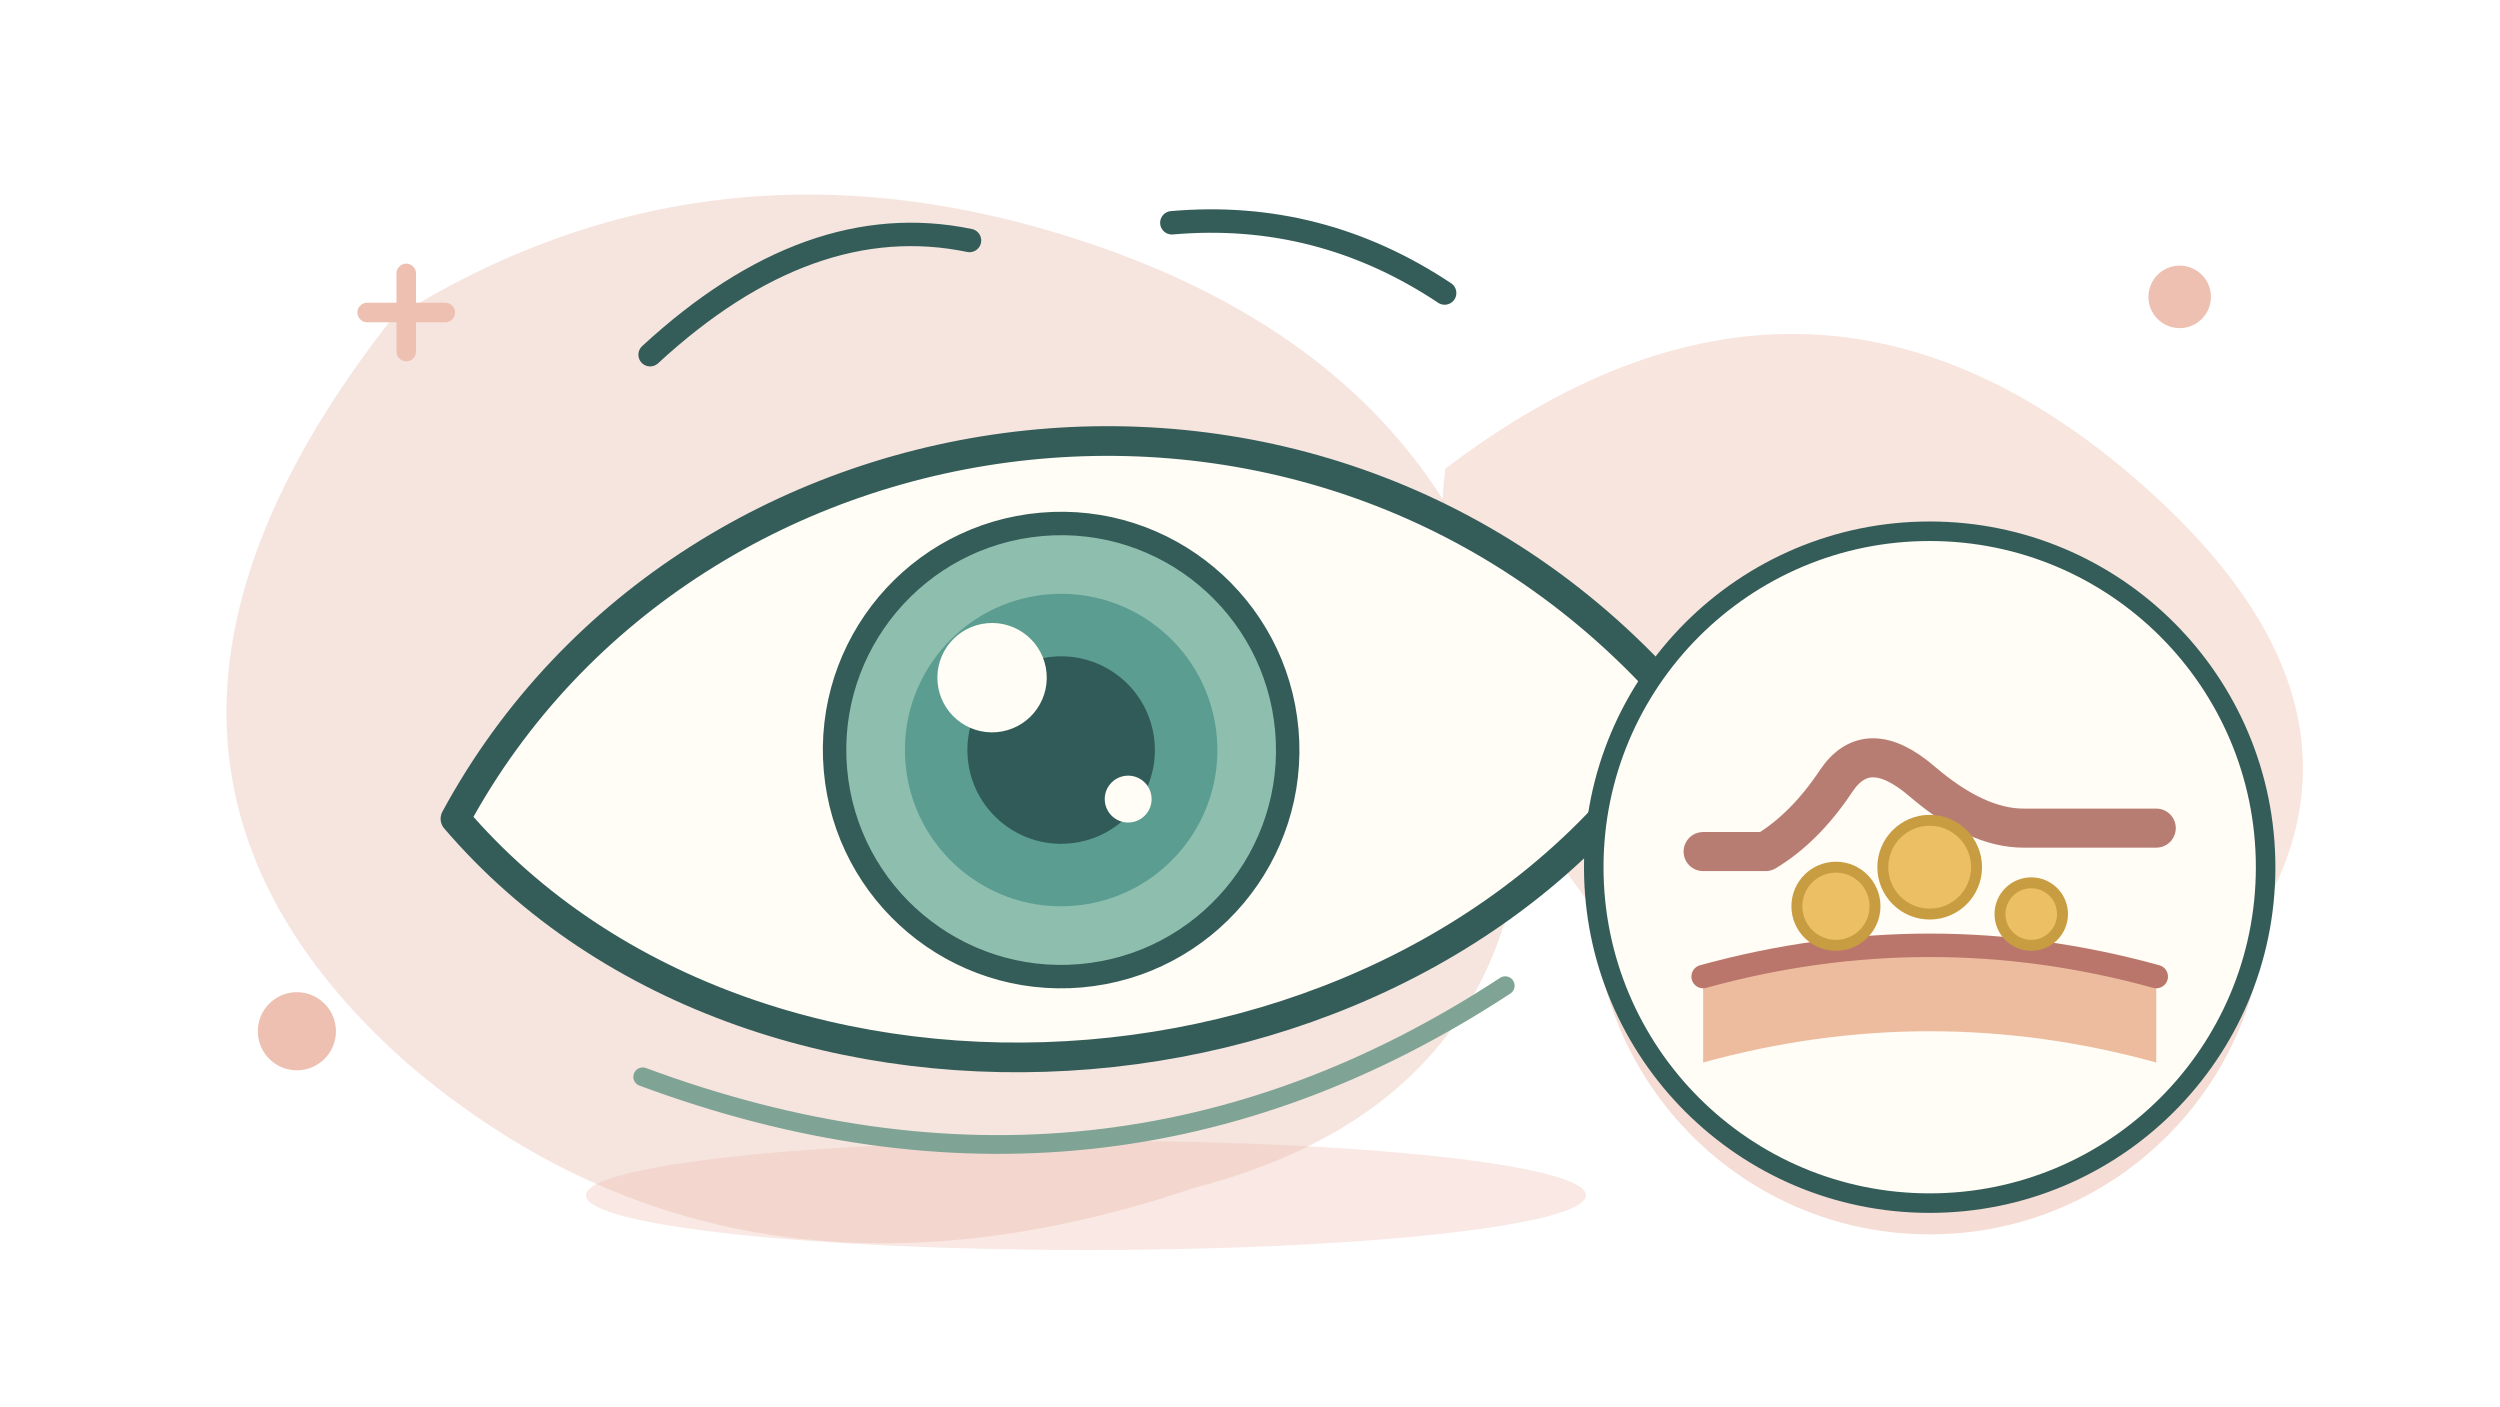
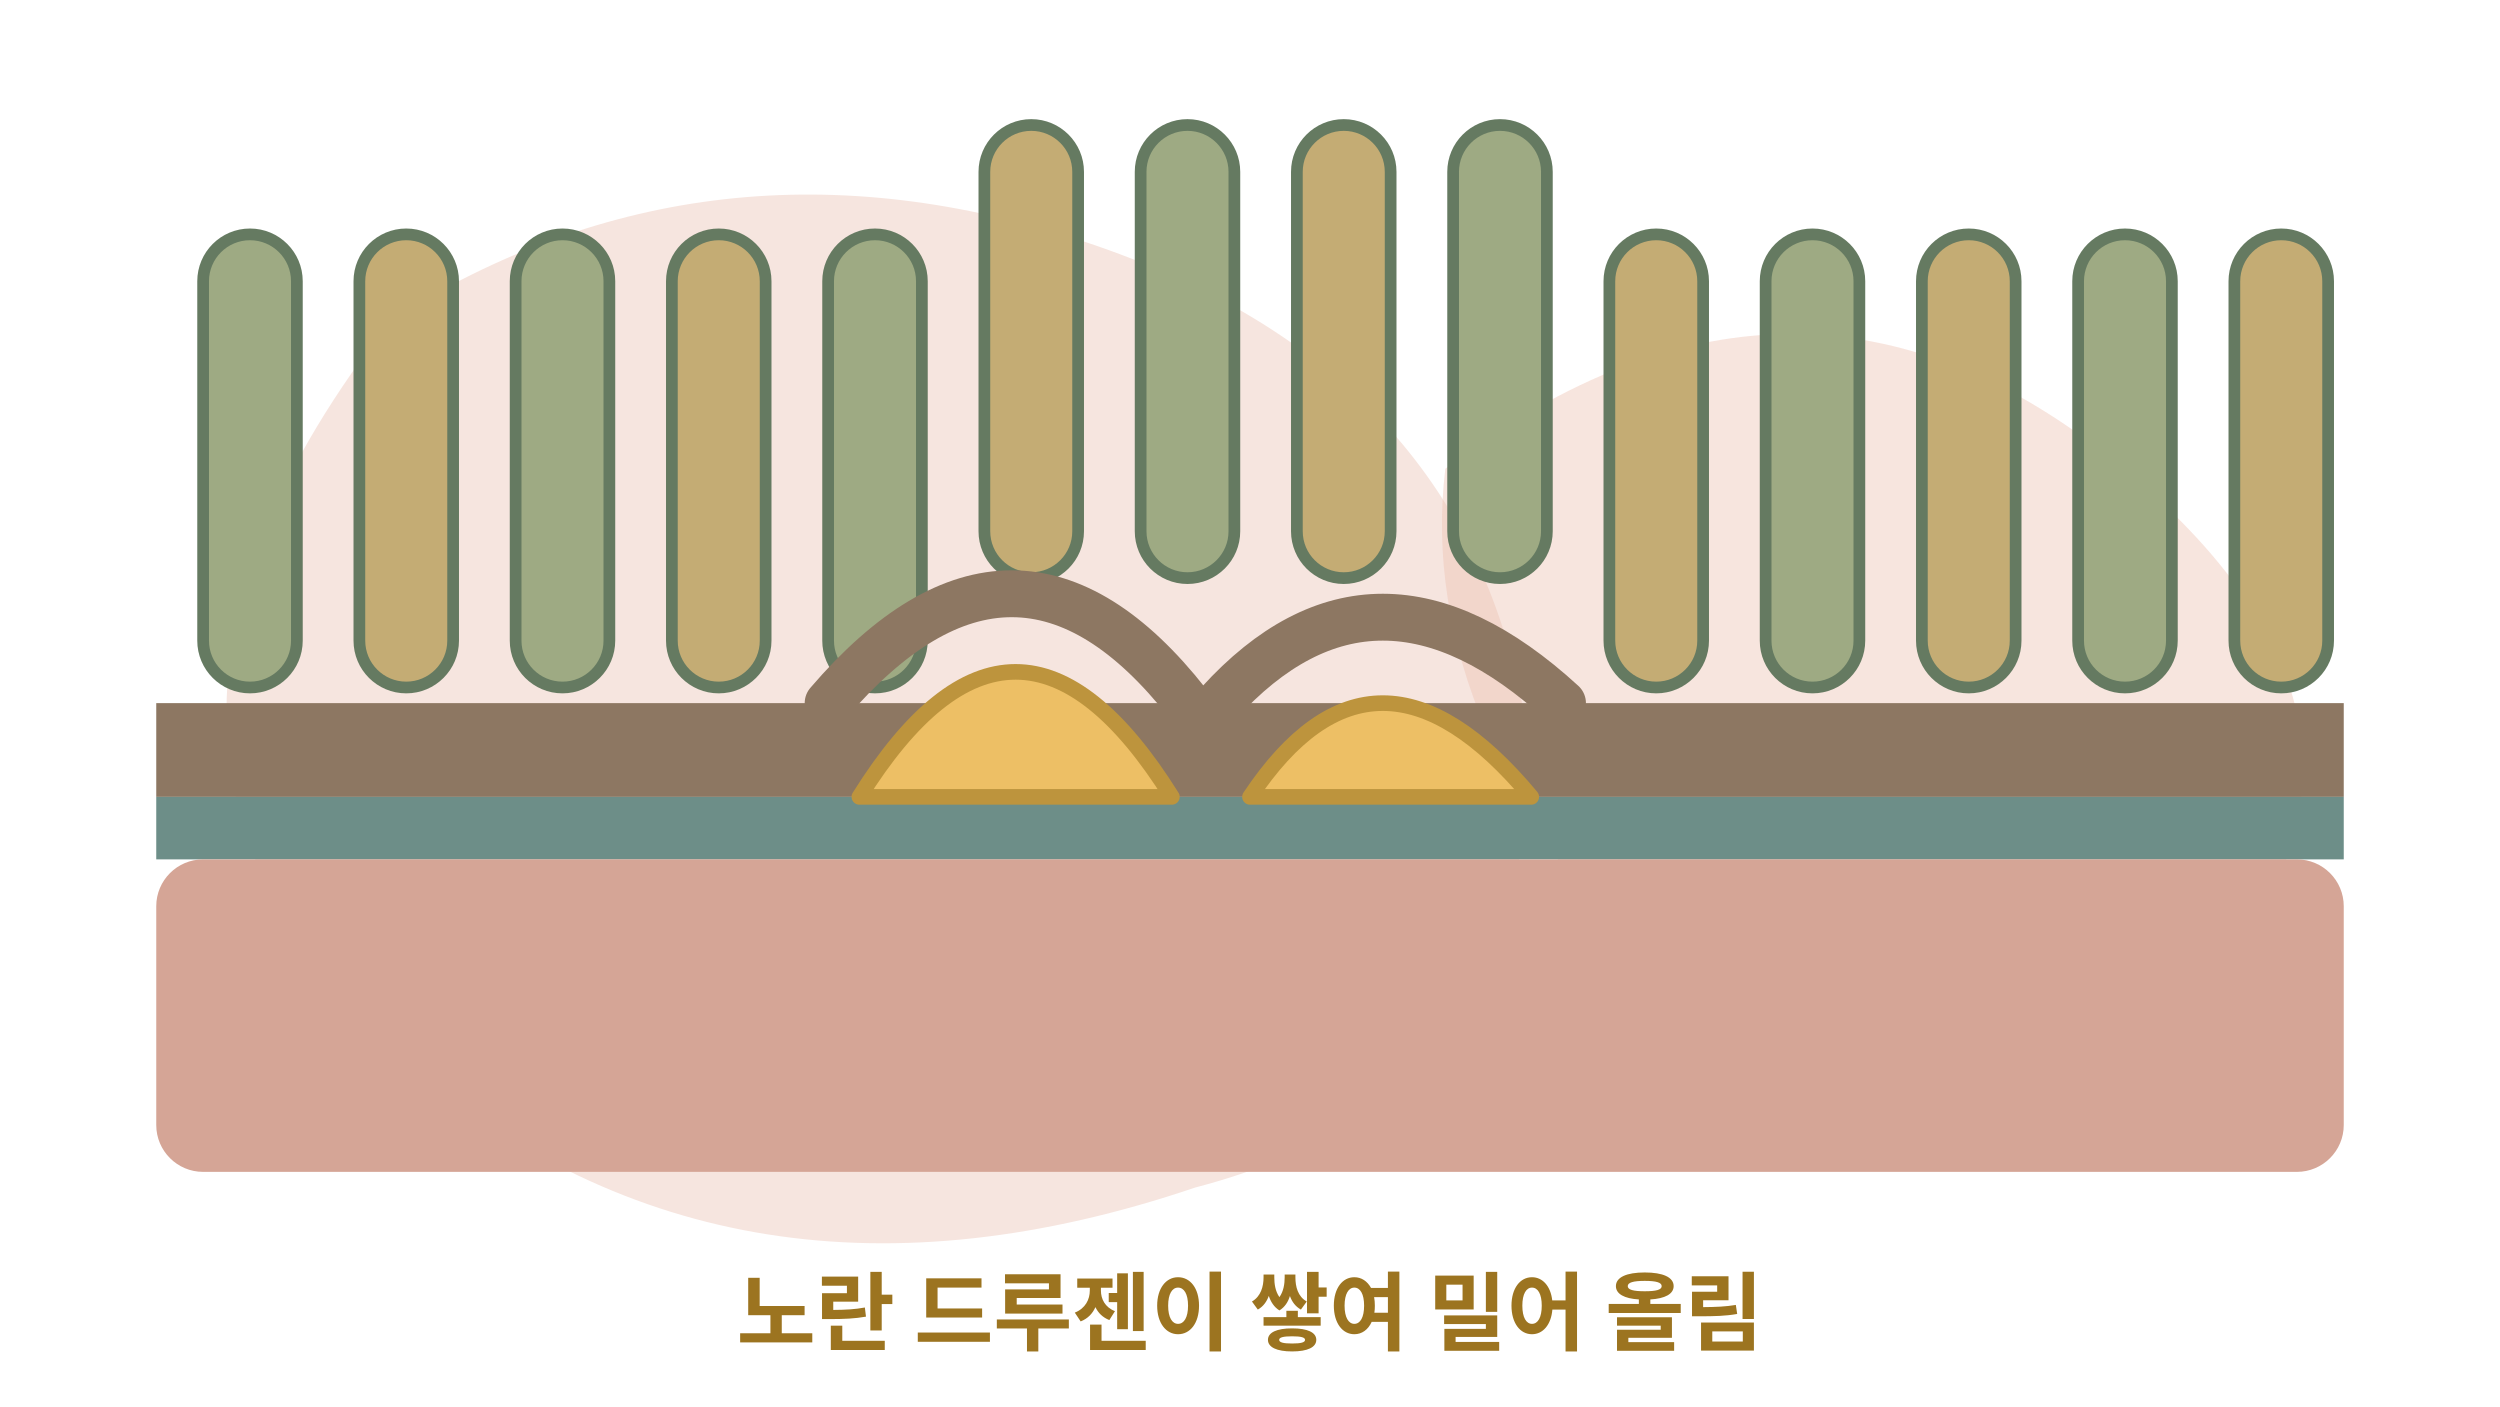
<svg xmlns="http://www.w3.org/2000/svg" viewBox="0 0 320 180" fill="none" stroke-linecap="round" stroke-linejoin="round">
  <path d="M50 41Q91 15 139 31t56 60q4 49-42 61-59 20-101-16Q7 96 50 41Z" fill="#f6e5df" />
  <path d="M185 60q46-35 88 1t3 72q-29 30-62-5t-29-68Z" fill="#edc0b1" opacity=".42" />
-   <ellipse cx="139" cy="153" rx="64" ry="7" fill="#edc0b1" opacity=".36" />
-   <circle cx="279" cy="38" r="4" fill="#edc0b1" stroke="none" stroke-width="0" />
-   <circle cx="38" cy="132" r="5" fill="#edc0b1" stroke="none" stroke-width="0" />
-   <path d="M52 35v10m-5-5h10" fill="none" stroke="#edc0b1" stroke-width="2.5" />
-   <g transform="translate(136 98) rotate(-5) scale(1)">
-     <defs>
-       <clipPath id="white">
-         <path d="M-78 0C-43-53 40-57 80 0C43 50-43 49-78 0Z" />
-       </clipPath>
-     </defs>
-     <path d="M-78 0C-43-53 40-57 80 0C43 50-43 49-78 0Z" fill="#fffdf5" stroke="#345d59" stroke-width="3.8" />
-     <g transform="translate(0 0)">
-       <circle cx="0" cy="-2" r="29" fill="#8ebfae" stroke="#345d59" stroke-width="3" />
-       <circle cx="0" cy="-2" r="20" fill="#5b9d91" stroke="none" stroke-width="0" />
-       <circle cx="0" cy="-2" r="12" fill="#315b58" stroke="none" stroke-width="0" />
-       <circle cx="-8" cy="-12" r="7" fill="#fffdf5" stroke="none" stroke-width="0" />
-       <circle cx="8" cy="5" r="3" fill="#fffdf5" stroke="none" stroke-width="0" />
-     </g>
-     <path d="M-57 35q57 27 111-2" fill="none" stroke="#7fa394" stroke-width="2.4" />
-     <path d="M-48-57q22-17 42-11M20-68q19 0 34 12" fill="none" stroke="#345d59" stroke-width="3" />
-   </g>
-   <g transform="translate(247 111)">
-     <circle cy="4" r="43" fill="#edc0b1" opacity=".55" />
-     <circle r="43" fill="#fffdf5" stroke="#345d59" stroke-width="2.5" />
-     <path d="M-29 15q29-9 58 0v10q-29-8-58 0Z" fill="#edbc9f" />
-     <path d="M-29 14q29-8 58 0" fill="none" stroke="#bb766b" stroke-width="3" />
-     <path d="M-29-2h8q5-3 9-9t11 0 13 6h17" fill="none" stroke="#b77d73" stroke-width="5" />
-     <circle cx="-12" cy="5" r="5" fill="#edbf65" stroke="#c89d42" stroke-width="1.4" />
-     <circle cx="0" cy="0" r="6" fill="#edbf65" stroke="#c89d42" stroke-width="1.4" />
-     <circle cx="13" cy="6" r="4" fill="#edbf65" stroke="#c89d42" stroke-width="1.4" />
-   </g>
+   <rect x="26" y="30" width="12" height="58" rx="6" fill="#9eaa83" stroke="#657a61" stroke-width="1.5" />
+   <rect x="46" y="30" width="12" height="58" rx="6" fill="#c4ac74" stroke="#657a61" stroke-width="1.5" />
+   <rect x="66" y="30" width="12" height="58" rx="6" fill="#9eaa83" stroke="#657a61" stroke-width="1.5" />
+   <rect x="86" y="30" width="12" height="58" rx="6" fill="#c4ac74" stroke="#657a61" stroke-width="1.5" />
+   <rect x="106" y="30" width="12" height="58" rx="6" fill="#9eaa83" stroke="#657a61" stroke-width="1.5" />
+   <rect x="126" y="16" width="12" height="58" rx="6" fill="#c4ac74" stroke="#657a61" stroke-width="1.5" />
+   <rect x="146" y="16" width="12" height="58" rx="6" fill="#9eaa83" stroke="#657a61" stroke-width="1.5" />
+   <rect x="166" y="16" width="12" height="58" rx="6" fill="#c4ac74" stroke="#657a61" stroke-width="1.5" />
+   <rect x="186" y="16" width="12" height="58" rx="6" fill="#9eaa83" stroke="#657a61" stroke-width="1.5" />
+   <rect x="206" y="30" width="12" height="58" rx="6" fill="#c4ac74" stroke="#657a61" stroke-width="1.5" />
+   <rect x="226" y="30" width="12" height="58" rx="6" fill="#9eaa83" stroke="#657a61" stroke-width="1.5" />
+   <rect x="246" y="30" width="12" height="58" rx="6" fill="#c4ac74" stroke="#657a61" stroke-width="1.5" />
+   <rect x="266" y="30" width="12" height="58" rx="6" fill="#9eaa83" stroke="#657a61" stroke-width="1.5" />
+   <rect x="286" y="30" width="12" height="58" rx="6" fill="#c4ac74" stroke="#657a61" stroke-width="1.5" />
+   <path d="M20 90H300V102H20Z" fill="#8d7762" />
+   <path d="M20 102H300V110H20Z" fill="#6d8e88" />
+   <rect x="20" y="110" width="280" height="40" rx="6" fill="#d5a596" />
+   <path d="M110 102Q130 70 150 102ZM160 102Q176 78 196 102Z" fill="#edbf65" stroke="#bd943d" stroke-width="2" />
+   <path d="M106 90Q130 62 152 90M156 90Q176 68 200 90" fill="none" stroke="#8d7762" stroke-width="6" />
+   <text x="160" y="172" font-family="'Noto Sans KR','Apple SD Gothic Neo','Malgun Gothic',sans-serif" font-size="11" font-weight="700" fill="#9c7420" text-anchor="middle">노란 드루젠이 쌓여 밀어 올림</text>
</svg>
